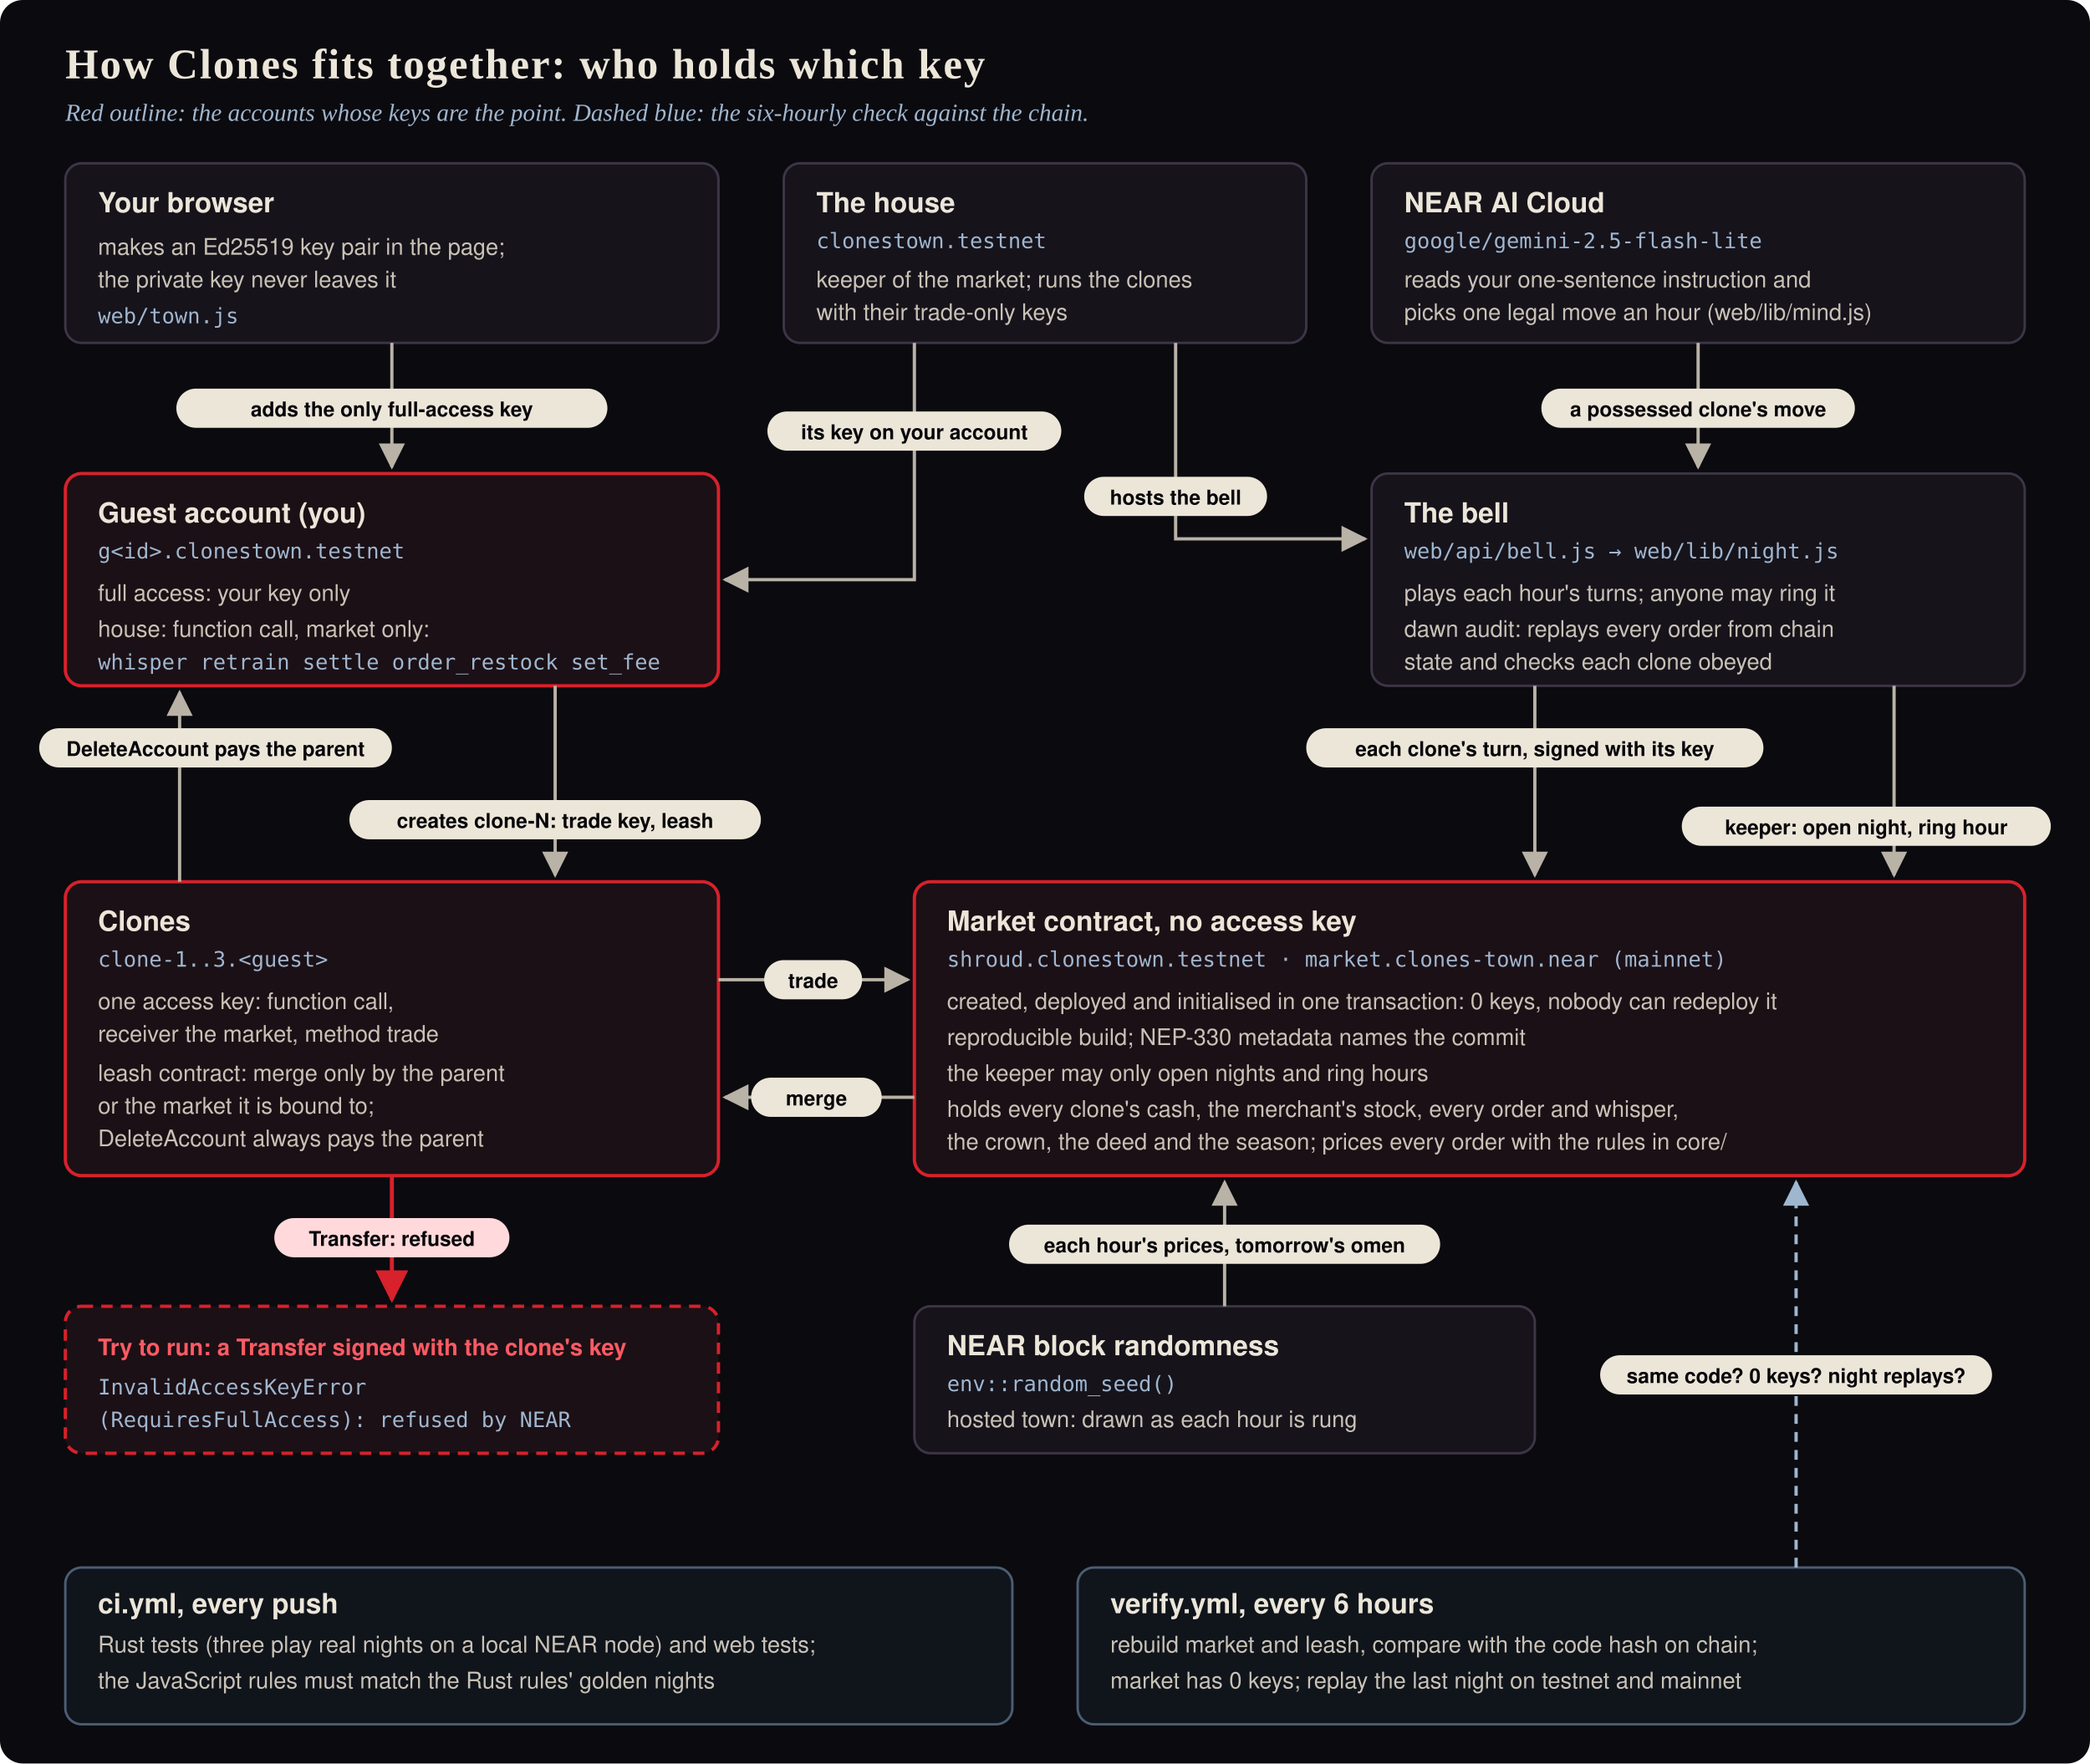
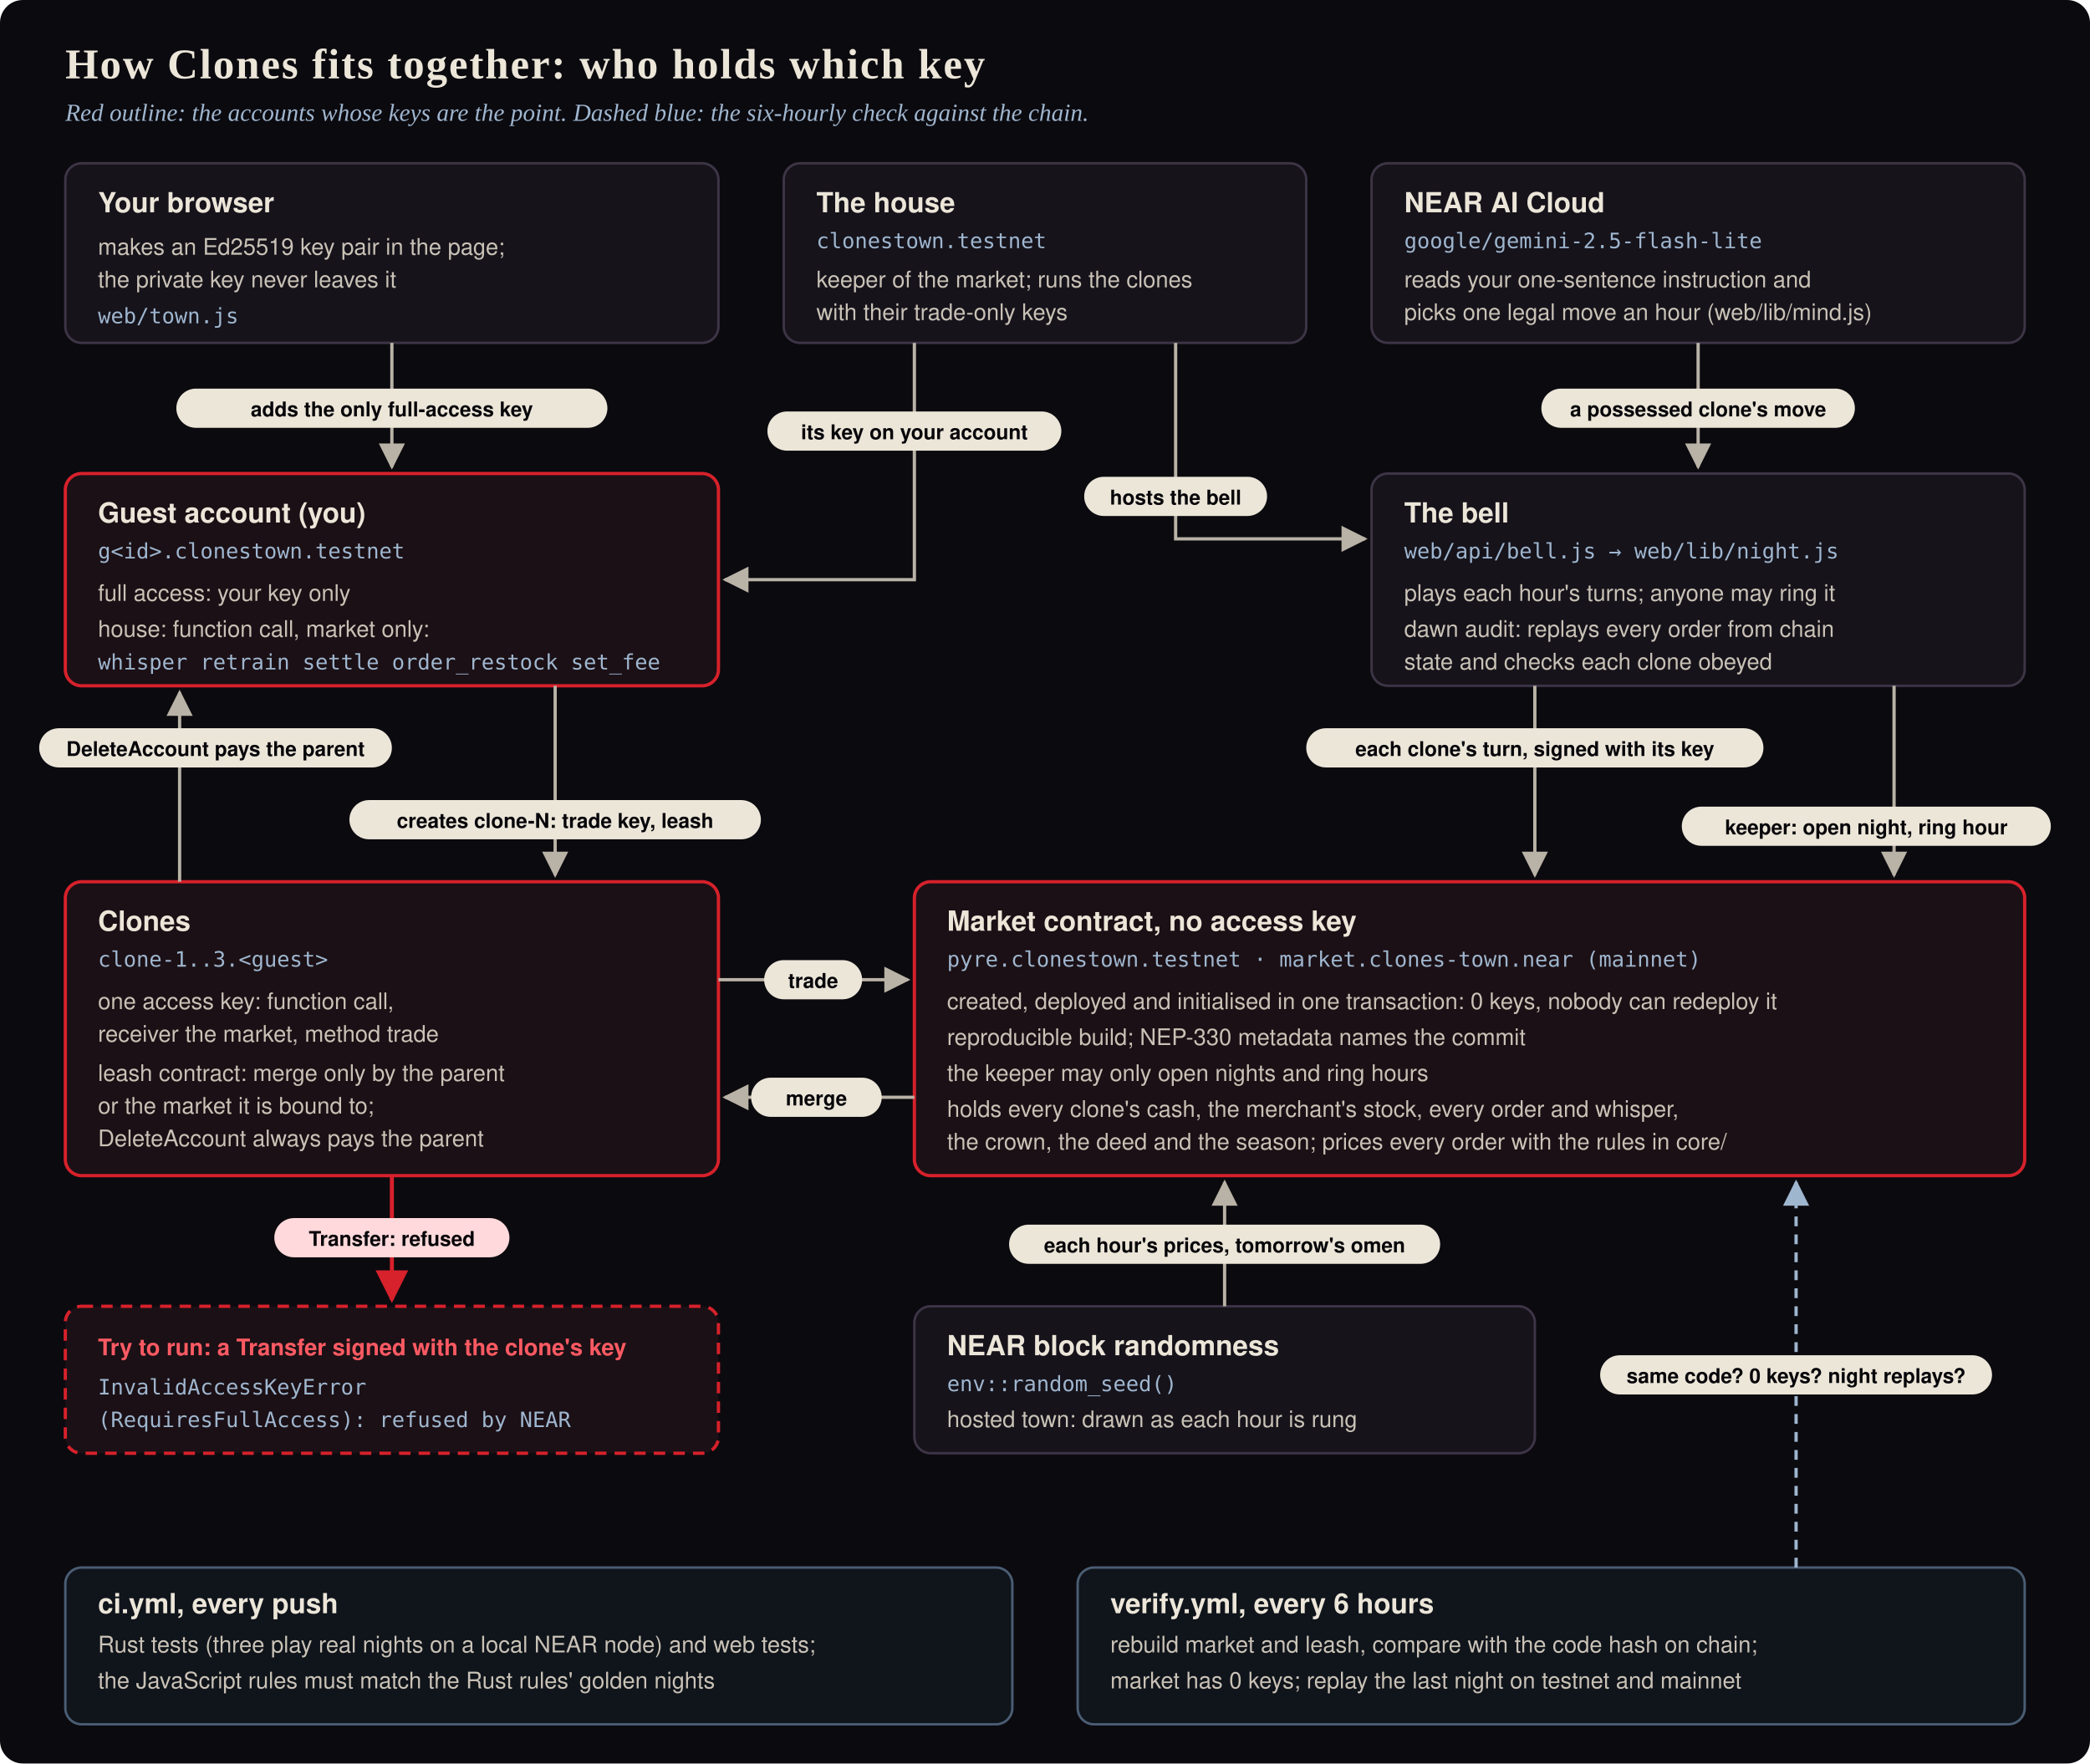
<svg xmlns="http://www.w3.org/2000/svg" width="1280" height="1080" viewBox="0 0 1280 1080" role="img" aria-labelledby="t d">
  <defs>
    <marker id="a" viewBox="0 0 10 10" refX="9" refY="5" markerWidth="8" markerHeight="8" orient="auto-start-reverse">
      <path d="M0 0 L10 5 L0 10 z" fill="#b9b2a6" />
    </marker>
    <marker id="ar" viewBox="0 0 10 10" refX="9" refY="5" markerWidth="8" markerHeight="8" orient="auto-start-reverse">
      <path d="M0 0 L10 5 L0 10 z" fill="#d7212b" />
    </marker>
    <marker id="af" viewBox="0 0 10 10" refX="9" refY="5" markerWidth="8" markerHeight="8" orient="auto-start-reverse">
      <path d="M0 0 L10 5 L0 10 z" fill="#9fb6cf" />
    </marker>
    <style>
      .bg { fill: #0b0a0f; }
      .box { fill: #16131b; stroke: #3d3546; stroke-width: 1.5; }
      .key { fill: #1b1015; stroke: #d7212b; stroke-width: 2; }
      .ci { fill: #10141b; stroke: #4a5d73; stroke-width: 1.5; }
      .h { font: 700 17px -apple-system, 'Segoe UI', Helvetica, Arial, sans-serif; fill: #ece6d9; }
      .t { font: 14px -apple-system, 'Segoe UI', Helvetica, Arial, sans-serif; fill: #c9c2b6; }
      .m { font: 13px ui-monospace, SFMono-Regular, Menlo, Consolas, monospace; fill: #9fb6cf; }
      .r { font: 700 14px -apple-system, 'Segoe UI', Helvetica, Arial, sans-serif; fill: #ff5a63; }
      .ln { stroke: #b9b2a6; stroke-width: 2; fill: none; }
      .lr { stroke: #d7212b; stroke-width: 2.5; fill: none; }
      .lf { stroke: #9fb6cf; stroke-width: 2; fill: none; stroke-dasharray: 6 5; }
      .pill { fill: #ece6d9; }
      .pr { fill: #ffd9db; }
      .pt { font: 600 12.5px -apple-system, 'Segoe UI', Helvetica, Arial, sans-serif; fill: #07060a; }
      .title { font: 700 26px Georgia, 'Times New Roman', serif; fill: #ece6d9; letter-spacing: 1px; }
      .sub { font: italic 15px Georgia, 'Times New Roman', serif; fill: #9fb6cf; }
    </style>
  </defs>
  <rect class="bg" width="1280" height="1080" rx="14" />
  <text class="title" x="40" y="48">How Clones fits together: who holds which key</text>
  <text class="sub" x="40" y="74">Red outline: the accounts whose keys are the point. Dashed blue: the six-hourly check against the chain.</text>
  <rect class="box" x="40" y="100" width="400" height="110" rx="10" />
  <text class="h" x="60" y="130">Your browser</text>
  <text class="t" x="60" y="156">makes an Ed25519 key pair in the page;</text>
  <text class="t" x="60" y="176">the private key never leaves it</text>
  <text class="m" x="60" y="198">web/town.js</text>
  <rect class="box" x="480" y="100" width="320" height="110" rx="10" />
  <text class="h" x="500" y="130">The house</text>
  <text class="m" x="500" y="152">clonestown.testnet</text>
  <text class="t" x="500" y="176">keeper of the market; runs the clones</text>
  <text class="t" x="500" y="196">with their trade-only keys</text>
  <rect class="box" x="840" y="100" width="400" height="110" rx="10" />
  <text class="h" x="860" y="130">NEAR AI Cloud</text>
  <text class="m" x="860" y="152">google/gemini-2.5-flash-lite</text>
  <text class="t" x="860" y="176">reads your one-sentence instruction and</text>
  <text class="t" x="860" y="196">picks one legal move an hour (web/lib/mind.js)</text>
  <rect class="key" x="40" y="290" width="400" height="130" rx="10" />
  <text class="h" x="60" y="320">Guest account (you)</text>
  <text class="m" x="60" y="342">g&lt;id&gt;.clonestown.testnet</text>
  <text class="t" x="60" y="368">full access: your key only</text>
  <text class="t" x="60" y="390">house: function call, market only:</text>
  <text class="m" x="60" y="410">whisper retrain settle order_restock set_fee</text>
  <rect class="box" x="840" y="290" width="400" height="130" rx="10" />
  <text class="h" x="860" y="320">The bell</text>
  <text class="m" x="860" y="342">web/api/bell.js → web/lib/night.js</text>
  <text class="t" x="860" y="368">plays each hour's turns; anyone may ring it</text>
  <text class="t" x="860" y="390">dawn audit: replays every order from chain</text>
  <text class="t" x="860" y="410">state and checks each clone obeyed</text>
  <rect class="key" x="40" y="540" width="400" height="180" rx="10" />
  <text class="h" x="60" y="570">Clones</text>
  <text class="m" x="60" y="592">clone-1..3.&lt;guest&gt;</text>
  <text class="t" x="60" y="618">one access key: function call,</text>
  <text class="t" x="60" y="638">receiver the market, method trade</text>
  <text class="t" x="60" y="662">leash contract: merge only by the parent</text>
  <text class="t" x="60" y="682">or the market it is bound to;</text>
  <text class="t" x="60" y="702">DeleteAccount always pays the parent</text>
  <rect class="key" x="560" y="540" width="680" height="180" rx="10" />
  <text class="h" x="580" y="570">Market contract, no access key</text>
-   <text class="m" x="580" y="592">shroud.clonestown.testnet · market.clones-town.near (mainnet)</text>
+   <text class="m" x="580" y="592">pyre.clonestown.testnet · market.clones-town.near (mainnet)</text>
  <text class="t" x="580" y="618">created, deployed and initialised in one transaction: 0 keys, nobody can redeploy it</text>
  <text class="t" x="580" y="640">reproducible build; NEP-330 metadata names the commit</text>
  <text class="t" x="580" y="662">the keeper may only open nights and ring hours</text>
  <text class="t" x="580" y="684">holds every clone's cash, the merchant's stock, every order and whisper,</text>
  <text class="t" x="580" y="704">the crown, the deed and the season; prices every order with the rules in core/</text>
  <rect class="key" x="40" y="800" width="400" height="90" rx="10" style="stroke-dasharray:7 5" />
  <text class="r" x="60" y="830">Try to run: a Transfer signed with the clone's key</text>
  <text class="m" x="60" y="854">InvalidAccessKeyError</text>
  <text class="m" x="60" y="874">(RequiresFullAccess): refused by NEAR</text>
  <rect class="box" x="560" y="800" width="380" height="90" rx="10" />
  <text class="h" x="580" y="830">NEAR block randomness</text>
  <text class="m" x="580" y="852">env::random_seed()</text>
  <text class="t" x="580" y="874">hosted town: drawn as each hour is rung</text>
  <rect class="ci" x="40" y="960" width="580" height="96" rx="10" />
  <text class="h" x="60" y="988">ci.yml, every push</text>
  <text class="t" x="60" y="1012">Rust tests (three play real nights on a local NEAR node) and web tests;</text>
  <text class="t" x="60" y="1034">the JavaScript rules must match the Rust rules' golden nights</text>
  <rect class="ci" x="660" y="960" width="580" height="96" rx="10" />
  <text class="h" x="680" y="988">verify.yml, every 6 hours</text>
  <text class="t" x="680" y="1012">rebuild market and leash, compare with the code hash on chain;</text>
  <text class="t" x="680" y="1034">market has 0 keys; replay the last night on testnet and mainnet</text>
  <line class="ln" x1="240" y1="210" x2="240" y2="286" marker-end="url(#a)" />
  <rect class="pill" x="108" y="238" width="264" height="24" rx="12" />
  <text class="pt" x="240" y="255" text-anchor="middle">adds the only full-access key</text>
  <path class="ln" d="M560 210 V355 H444" marker-end="url(#a)" />
  <rect class="pill" x="470" y="252" width="180" height="24" rx="12" />
  <text class="pt" x="560" y="269" text-anchor="middle">its key on your account</text>
  <path class="ln" d="M720 210 V330 H836" marker-end="url(#a)" />
  <rect class="pill" x="664" y="292" width="112" height="24" rx="12" />
  <text class="pt" x="720" y="309" text-anchor="middle">hosts the bell</text>
  <line class="ln" x1="1040" y1="210" x2="1040" y2="286" marker-end="url(#a)" />
  <rect class="pill" x="944" y="238" width="192" height="24" rx="12" />
  <text class="pt" x="1040" y="255" text-anchor="middle">a possessed clone's move</text>
  <line class="ln" x1="340" y1="420" x2="340" y2="536" marker-end="url(#a)" />
  <rect class="pill" x="214" y="490" width="252" height="24" rx="12" />
  <text class="pt" x="340" y="507" text-anchor="middle">creates clone-N: trade key, leash</text>
  <line class="ln" x1="110" y1="540" x2="110" y2="424" marker-end="url(#a)" />
  <rect class="pill" x="24" y="446" width="216" height="24" rx="12" />
  <text class="pt" x="132" y="463" text-anchor="middle">DeleteAccount pays the parent</text>
  <line class="ln" x1="440" y1="600" x2="556" y2="600" marker-end="url(#a)" />
  <rect class="pill" x="468" y="588" width="60" height="24" rx="12" />
  <text class="pt" x="498" y="605" text-anchor="middle">trade</text>
  <line class="ln" x1="560" y1="672" x2="444" y2="672" marker-end="url(#a)" />
  <rect class="pill" x="460" y="660" width="80" height="24" rx="12" />
  <text class="pt" x="500" y="677" text-anchor="middle">merge</text>
  <line class="ln" x1="940" y1="420" x2="940" y2="536" marker-end="url(#a)" />
  <rect class="pill" x="800" y="446" width="280" height="24" rx="12" />
  <text class="pt" x="940" y="463" text-anchor="middle">each clone's turn, signed with its key</text>
  <line class="ln" x1="1160" y1="420" x2="1160" y2="536" marker-end="url(#a)" />
  <rect class="pill" x="1030" y="494" width="226" height="24" rx="12" />
  <text class="pt" x="1143" y="511" text-anchor="middle">keeper: open night, ring hour</text>
  <line class="ln" x1="750" y1="800" x2="750" y2="724" marker-end="url(#a)" />
  <rect class="pill" x="618" y="750" width="264" height="24" rx="12" />
  <text class="pt" x="750" y="767" text-anchor="middle">each hour's prices, tomorrow's omen</text>
  <line class="lr" x1="240" y1="720" x2="240" y2="796" marker-end="url(#ar)" />
  <rect class="pr" x="168" y="746" width="144" height="24" rx="12" />
  <text class="pt" x="240" y="763" text-anchor="middle">Transfer: refused</text>
  <line class="lf" x1="1100" y1="960" x2="1100" y2="724" marker-end="url(#af)" />
  <rect class="pill" x="980" y="830" width="240" height="24" rx="12" />
  <text class="pt" x="1100" y="847" text-anchor="middle">same code? 0 keys? night replays?</text>
</svg>
